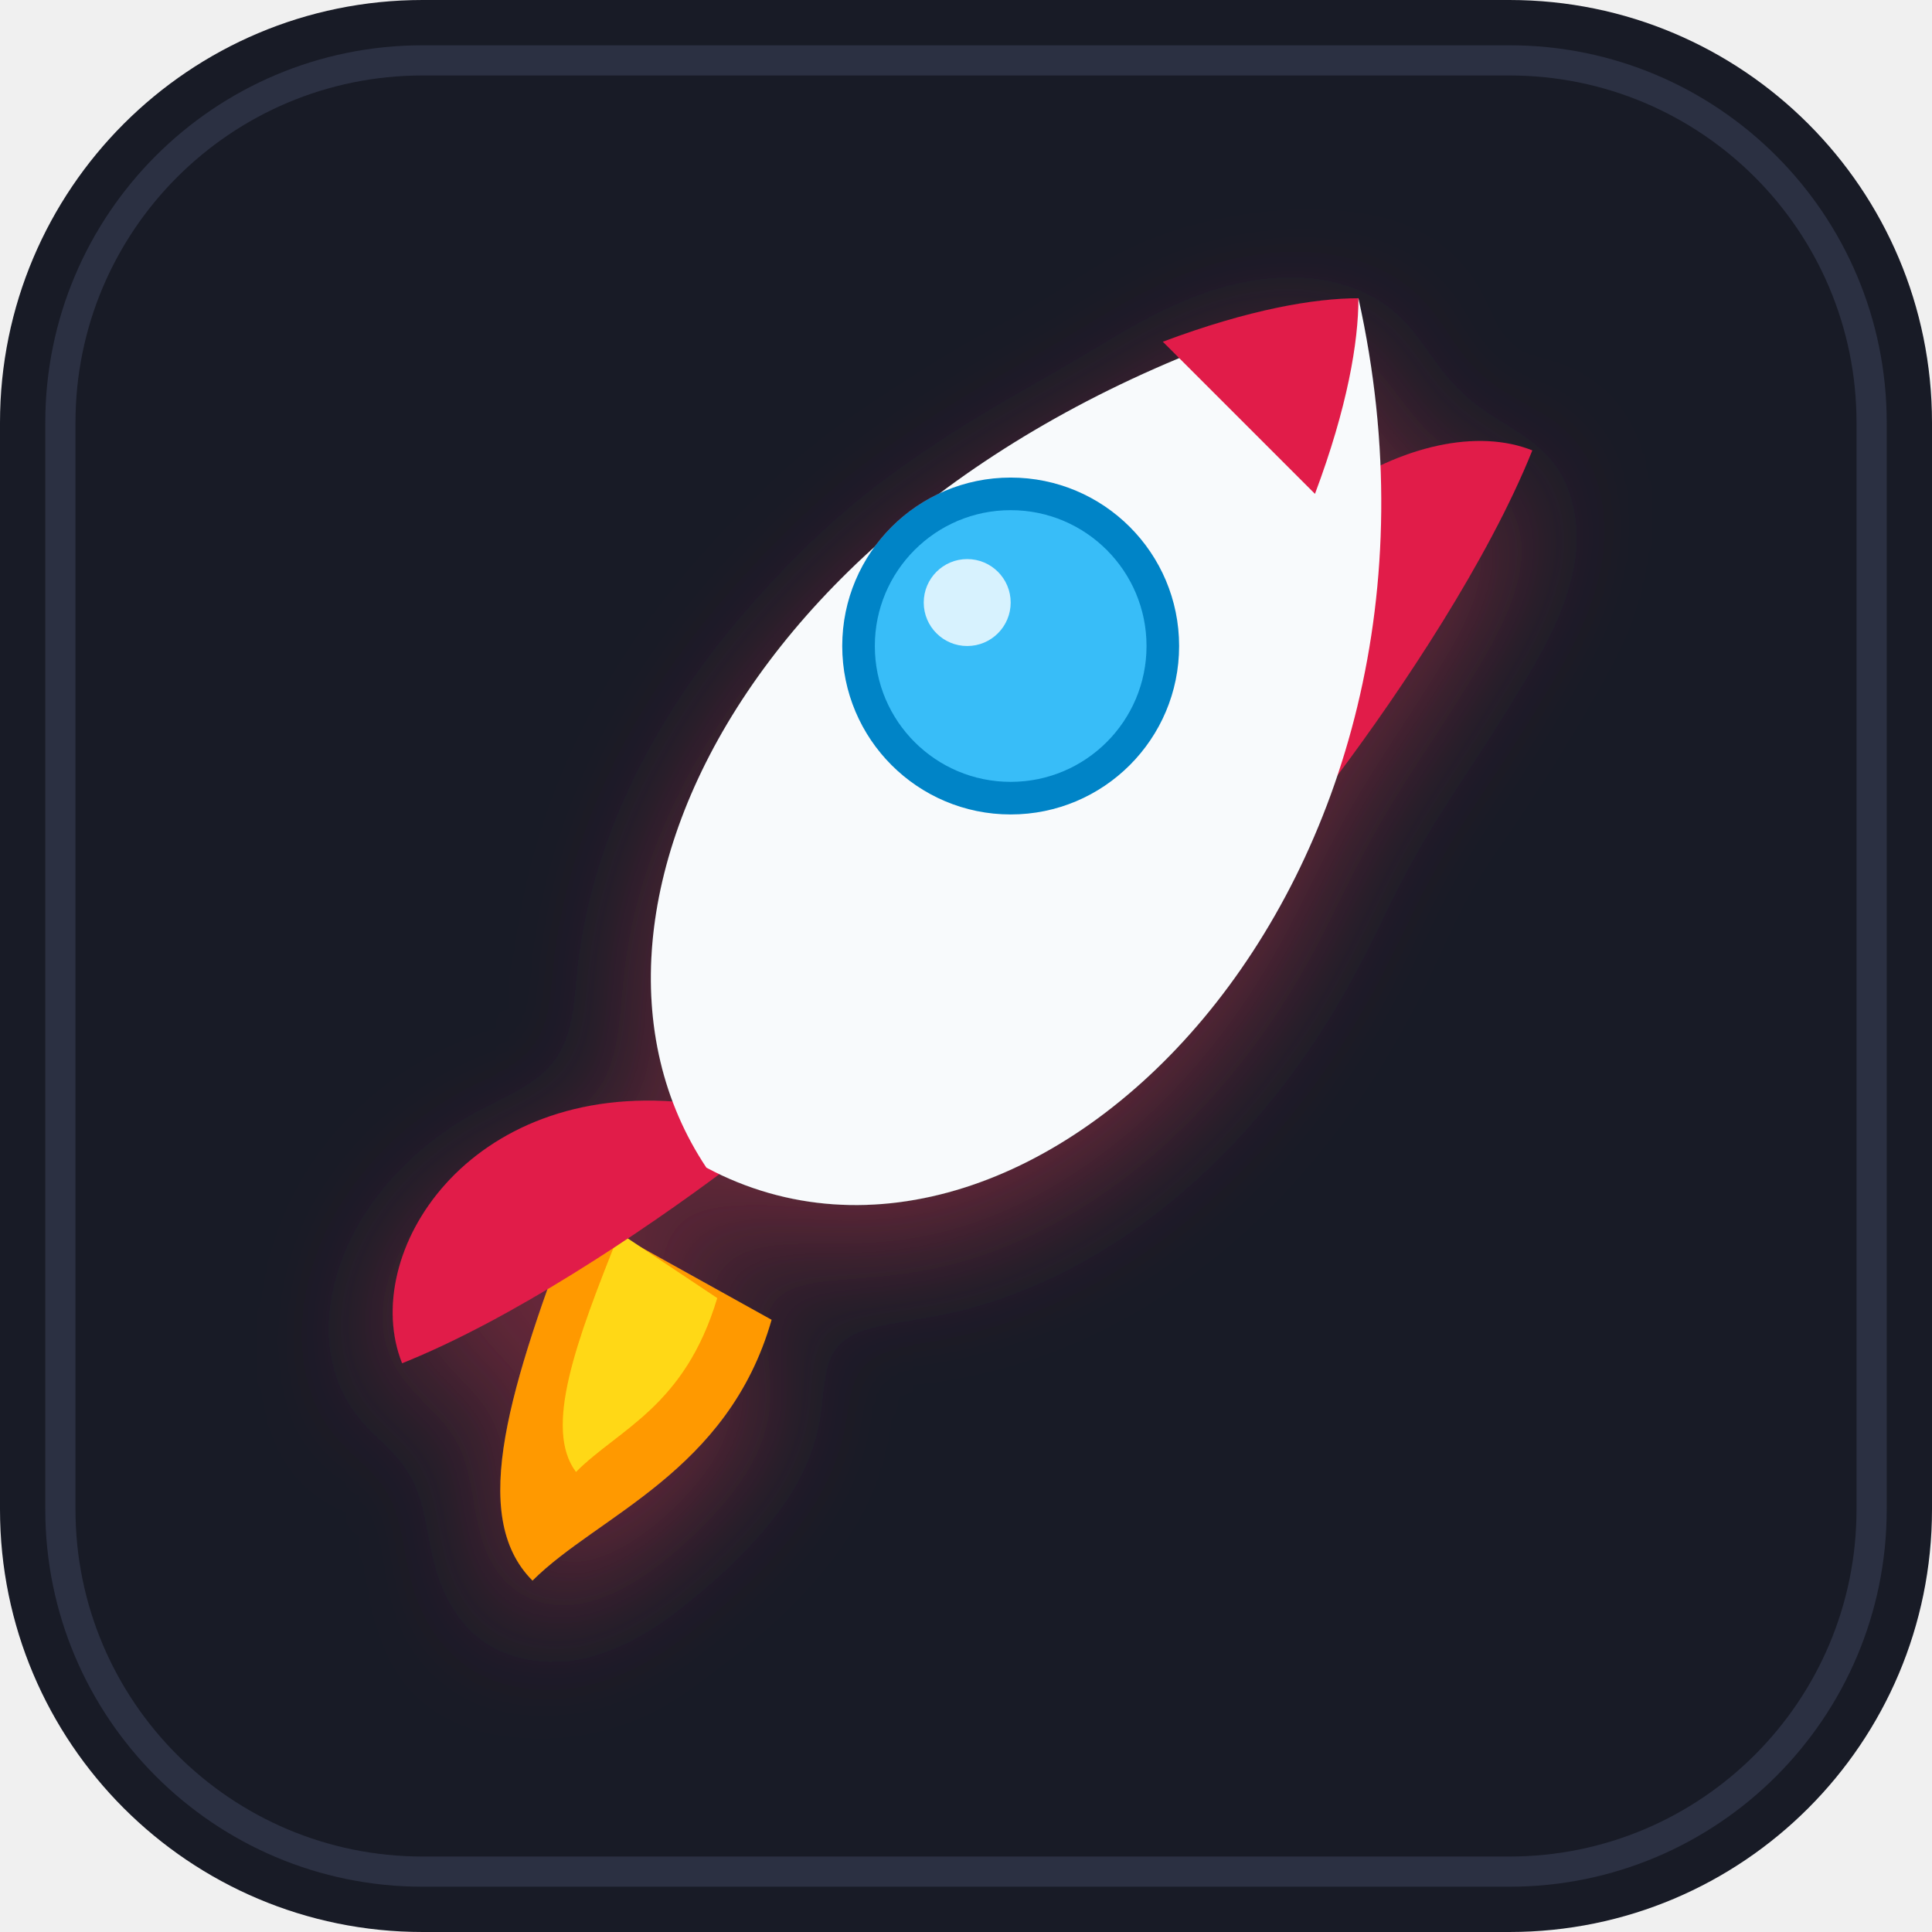
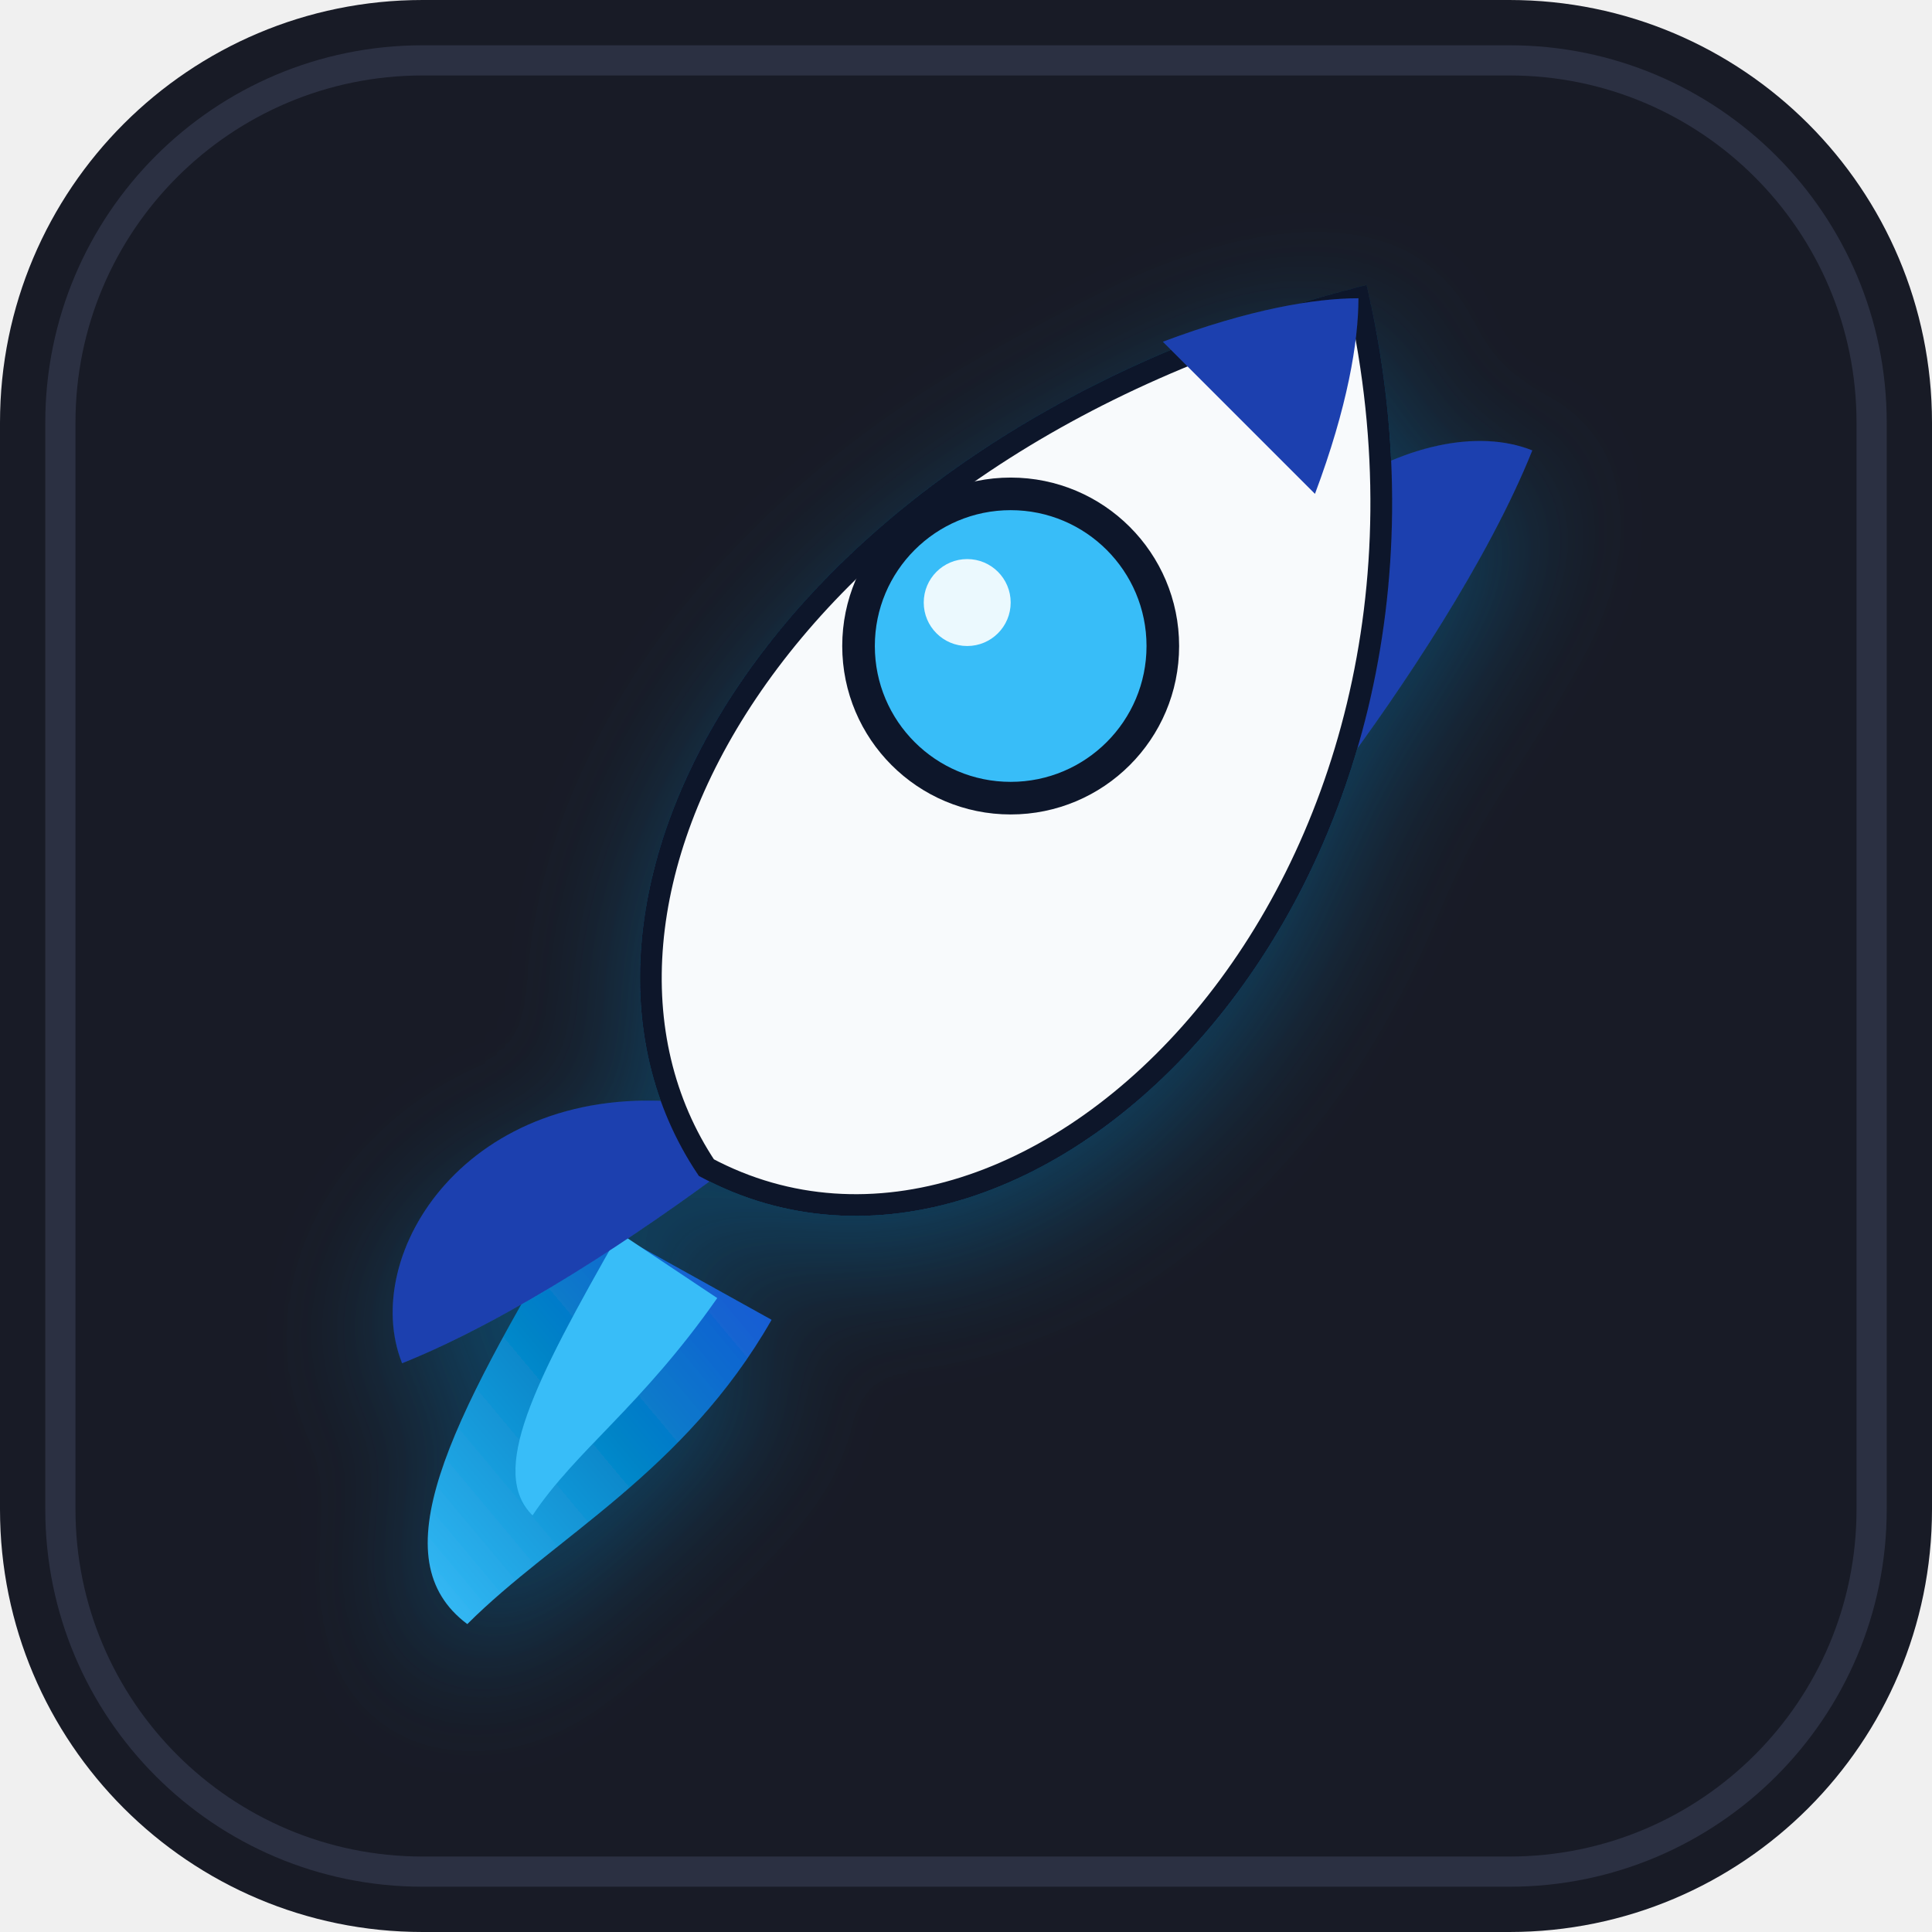
<svg xmlns="http://www.w3.org/2000/svg" viewBox="0 0 128 128" width="128" height="128">
  <defs>
-     <linearGradient id="rocketGrad" x1="0%" y1="0%" x2="100%" y2="100%">
-       <stop offset="0%" stop-color="#F43F5E" />
-       <stop offset="50%" stop-color="#FF9900" />
-       <stop offset="100%" stop-color="#FFD814" />
+     <linearGradient id="flameGrad" x1="0%" y1="100%" x2="100%" y2="0%">
+       <stop offset="0%" stop-color="#38BDF8" />
+       <stop offset="50%" stop-color="#0284C7" />
+       <stop offset="100%" stop-color="#1D4ED8" />
    </linearGradient>
    <filter id="glow" x="-20%" y="-20%" width="140%" height="140%">
-       <feDropShadow dx="0" dy="4" stdDeviation="6" flood-color="#F43F5E" flood-opacity="0.4" />
+       <feDropShadow dx="0" dy="4" stdDeviation="6" flood-color="#0284C7" flood-opacity="0.4" />
    </filter>
  </defs>
  <rect width="128" height="128" rx="28" fill="#181B26" />
  <rect x="4" y="4" width="120" height="120" rx="24" fill="none" stroke="#2B3042" stroke-width="2" />
  <g transform="translate(18, 14) scale(0.72)" filter="url(#glow)">
-     <path d="M 28 92 C 22 108, 18 120, 24 126 C 30 120, 42 116, 46 102 Z" fill="#FF9900" />
-     <path d="M 32 94 C 28 104, 25 112, 28 116 C 32 112, 38 110, 41 100 Z" fill="#FFD814" />
-     <path d="M 38 82 C 18 80, 8 96, 12 106 C 22 102, 34 94, 42 88 Z" fill="#E11D48" />
-     <path d="M 82 48 C 88 28, 106 18, 116 22 C 112 32, 104 44, 98 52 Z" fill="#E11D48" />
-     <path d="M 40 88 C 24 64, 46 22, 100 8 C 112 62, 70 104, 40 88 Z" fill="#F8FAFC" />
-     <path d="M 82 12 C 90 9, 96 8, 100 8 C 100 12, 99 18, 96 26 Z" fill="#E11D48" />
-     <circle cx="68" cy="40" r="14" fill="#38BDF8" stroke="#0284C7" stroke-width="3" />
-     <circle cx="64" cy="36" r="4" fill="#FFFFFF" opacity="0.8" />
+     <path d="M 28 92 C 16 112, 10 124, 18 130 C 26 122, 38 116, 46 102 Z" fill="url(#flameGrad)" />
+     <path d="M 32 94 C 24 108, 20 116, 24 120 C 28 114, 34 110, 41 100 Z" fill="#38BDF8" />
+     <path d="M 38 82 C 18 80, 8 96, 12 106 C 22 102, 34 94, 42 88 Z" fill="#1E40AF" />
+     <path d="M 82 48 C 88 28, 106 18, 116 22 C 112 32, 104 44, 98 52 Z" fill="#1E40AF" />
+     <path d="M 40 88 C 24 64, 46 22, 100 8 C 112 62, 70 104, 40 88 Z" fill="#F8FAFC" stroke="#0F172A" stroke-width="2" />
+     <path d="M 82 12 C 90 9, 96 8, 100 8 C 100 12, 99 18, 96 26 Z" fill="#1E40AF" />
+     <circle cx="68" cy="40" r="14" fill="#38BDF8" stroke="#0F172A" stroke-width="3" />
+     <circle cx="64" cy="36" r="4" fill="#FFFFFF" opacity="0.9" />
  </g>
</svg>
